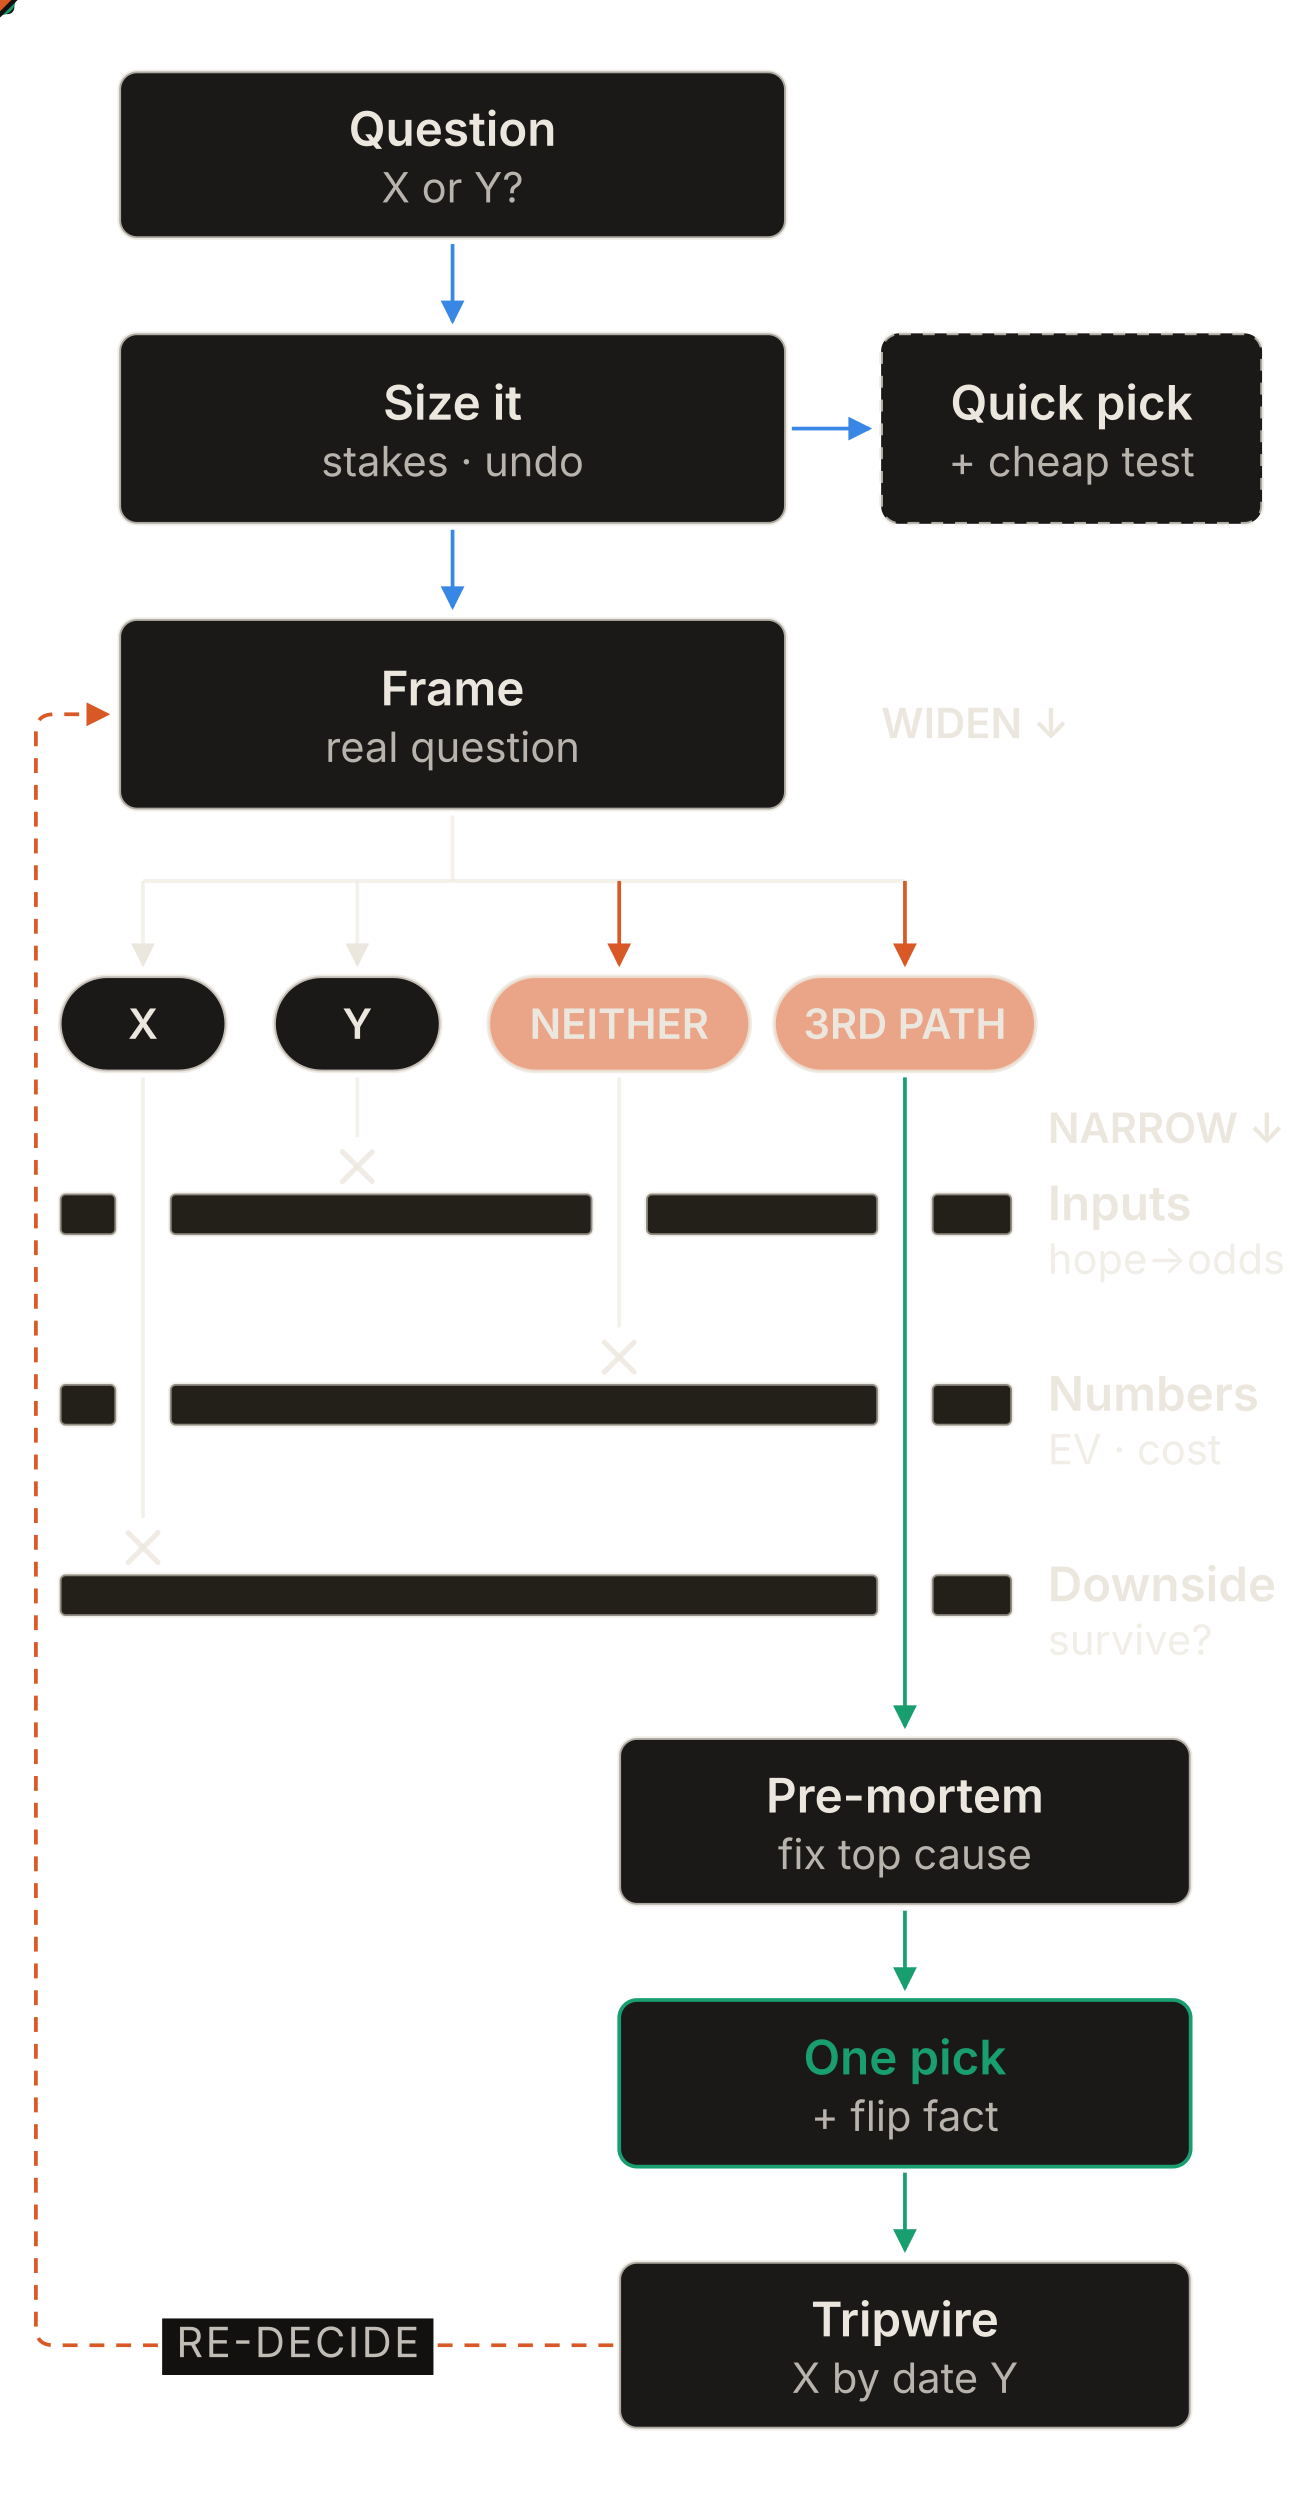
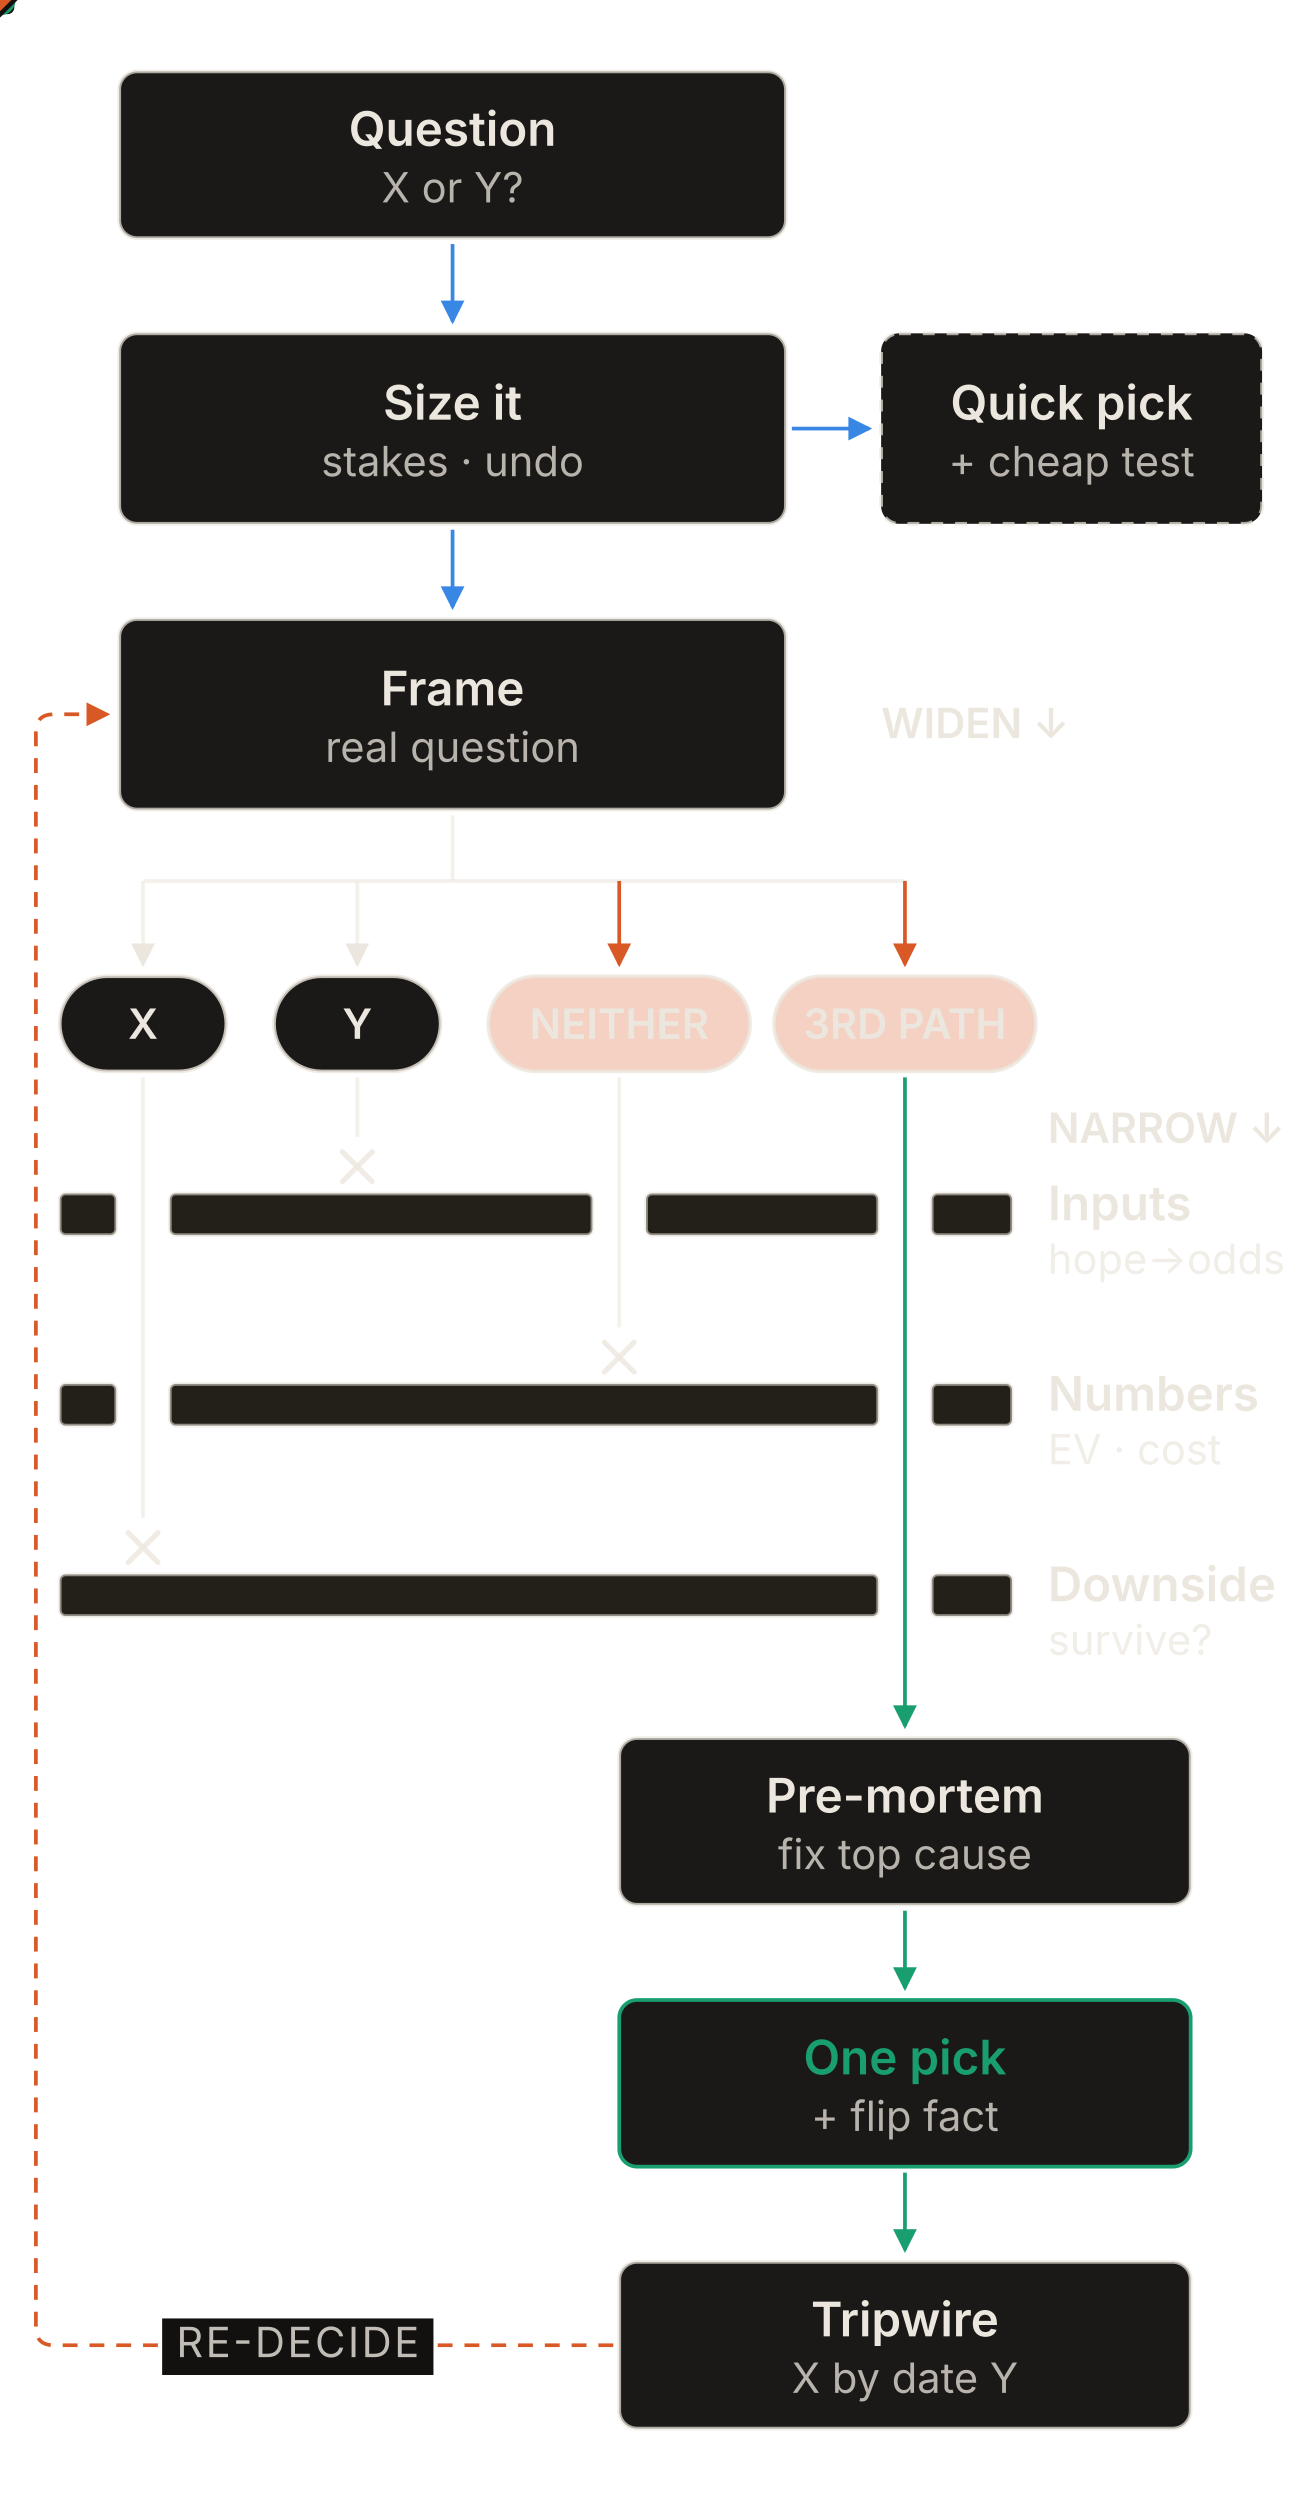
<svg xmlns="http://www.w3.org/2000/svg" viewBox="0 0 440 840" width="350" height="668" color="#ece7de" font-family="ui-sans-serif, system-ui, -apple-system, 'Segoe UI', Inter, Helvetica, Arial, sans-serif" role="img" aria-label="The decide skill top to bottom. A question is sized; a decision that is cheap to undo exits right as a quick pick with a cheap test. Otherwise the frame step widens the two offered options, X and Y, to four by adding neither and a third path. Three walls, inputs, numbers and downside, each stop one option; which one stops where is illustrative. The survivor is pre-mortemed, becomes one pick with its flip fact, and gets a tripwire whose dashed line loops back up to the frame step to reopen the decision.">
  <style>text{user-select:none}</style>
  <g transform="translate(0,0)">
    <defs>
      <marker id="dpm-head" markerWidth="8" markerHeight="8" refX="7" refY="4" orient="auto-start-reverse" markerUnits="userSpaceOnUse">
        <path d="M0,0 L8,4 L0,8 z" fill="currentColor" />
      </marker>
      <marker id="dpm-head-accent" markerWidth="8" markerHeight="8" refX="7" refY="4" orient="auto-start-reverse" markerUnits="userSpaceOnUse">
        <path d="M0,0 L8,4 L0,8 z" fill="#199e70" />
      </marker>
      <marker id="dpm-head-request" markerWidth="8" markerHeight="8" refX="7" refY="4" orient="auto-start-reverse" markerUnits="userSpaceOnUse">
        <path d="M0,0 L8,4 L0,8 z" fill="#3987e5" />
      </marker>
      <marker id="dpm-head-response" markerWidth="8" markerHeight="8" refX="7" refY="4" orient="auto-start-reverse" markerUnits="userSpaceOnUse">
        <path d="M0,0 L8,4 L0,8 z" fill="#199e70" />
      </marker>
      <marker id="dpm-head-change" markerWidth="8" markerHeight="8" refX="7" refY="4" orient="auto-start-reverse" markerUnits="userSpaceOnUse">
        <path d="M0,0 L8,4 L0,8 z" fill="#d95926" />
      </marker>
    </defs>
    <g data-uipack="node">
      <rect x="40" y="24" width="224" height="56" rx="6" fill="#1b1917" stroke="currentColor" stroke-opacity="0.7" stroke-width="1.25" />
      <path class="uipack__touch-target" d="M 40 24 h 224 v 56 h -224 Z" fill="transparent" stroke="none" aria-hidden="true" />
      <text x="152" y="49" text-anchor="middle" font-size="16" font-weight="600" fill="currentColor">Question</text>
      <text x="152" y="68" text-anchor="middle" font-size="14" font-family="ui-sans-serif, system-ui, -apple-system, 'Segoe UI', Inter, Helvetica, Arial, sans-serif" fill="currentColor" fill-opacity="0.75">X or Y?</text>
    </g>
    <path data-uipack="connector" data-kind="request" d="M152,82 L152,108" fill="none" stroke="#3987e5" stroke-opacity="1" stroke-width="1.25" marker-end="url(#dpm-head-request)" />
    <g data-uipack="node">
      <rect x="40" y="112" width="224" height="64" rx="6" fill="#1b1917" stroke="currentColor" stroke-opacity="0.7" stroke-width="1.25" />
      <path class="uipack__touch-target" d="M 40 112 h 224 v 64 h -224 Z" fill="transparent" stroke="none" aria-hidden="true" />
      <text x="152" y="141" text-anchor="middle" font-size="16" font-weight="600" fill="currentColor">Size it</text>
      <text x="152" y="160" text-anchor="middle" font-size="14" font-family="ui-sans-serif, system-ui, -apple-system, 'Segoe UI', Inter, Helvetica, Arial, sans-serif" fill="currentColor" fill-opacity="0.75">stakes · undo</text>
    </g>
    <path data-uipack="connector" data-kind="request" d="M266,144 L292,144" fill="none" stroke="#3987e5" stroke-opacity="1" stroke-width="1.25" marker-end="url(#dpm-head-request)" />
    <g data-uipack="node">
      <rect x="296" y="112" width="128" height="64" rx="6" fill="#1b1917" stroke="currentColor" stroke-opacity="0.7" stroke-width="1.25" stroke-dasharray="4 4" />
      <path class="uipack__touch-target" d="M 296 112 h 128 v 64 h -128 Z" fill="transparent" stroke="none" aria-hidden="true" />
      <text x="360" y="141" text-anchor="middle" font-size="16" font-weight="600" fill="currentColor">Quick pick</text>
      <text x="360" y="160" text-anchor="middle" font-size="14" font-family="ui-sans-serif, system-ui, -apple-system, 'Segoe UI', Inter, Helvetica, Arial, sans-serif" fill="currentColor" fill-opacity="0.75">+ cheap test</text>
    </g>
    <path data-uipack="connector" data-kind="request" d="M152,178 L152,204" fill="none" stroke="#3987e5" stroke-opacity="1" stroke-width="1.25" marker-end="url(#dpm-head-request)" />
    <g data-uipack="packet" data-kind="request">
      <g>
        <rect x="-4" y="-4" width="8" height="8" rx="1.5" fill="#3987e5" stroke="#12110f" stroke-width="1.5" />
        <animateTransform attributeName="transform" type="scale" dur="0.9s" begin="0s" repeatCount="indefinite" calcMode="spline" values="0;1.2;1;1;0" keyTimes="0;0.12;0.2;0.8;1" keySplines="0.2 0.9 0.3 1;0.4 0 0.6 1;0 0 1 1;0.6 0 0.9 0.4" />
      </g>
      <animateMotion dur="0.9s" begin="0s" repeatCount="indefinite" path="M152,180 L152,198" calcMode="linear" />
    </g>
    <g data-uipack="node">
      <rect x="40" y="208" width="224" height="64" rx="6" fill="#1b1917" stroke="currentColor" stroke-opacity="0.7" stroke-width="1.25" />
      <path class="uipack__touch-target" d="M 40 208 h 224 v 64 h -224 Z" fill="transparent" stroke="none" aria-hidden="true" />
      <text x="152" y="237" text-anchor="middle" font-size="16" font-weight="600" fill="currentColor">Frame</text>
      <text x="152" y="256" text-anchor="middle" font-size="14" font-family="ui-sans-serif, system-ui, -apple-system, 'Segoe UI', Inter, Helvetica, Arial, sans-serif" fill="currentColor" fill-opacity="0.75">real question</text>
    </g>
    <text x="296" y="248" font-size="14" font-family="ui-sans-serif, system-ui, -apple-system, 'Segoe UI', Inter, Helvetica, Arial, sans-serif" font-weight="600" text-anchor="start" fill="currentColor" fill-opacity="1">WIDEN ↓</text>
    <path data-uipack="connector" d="M152,274 L152,296" fill="none" stroke="currentColor" stroke-opacity="0.6" stroke-width="1.25" />
    <path data-uipack="connector" d="M48,296 L304,296" fill="none" stroke="currentColor" stroke-opacity="0.6" stroke-width="1.25" />
    <path data-uipack="connector" d="M48,296 L48,324" fill="none" stroke="currentColor" stroke-opacity="0.6" stroke-width="1.25" marker-end="url(#dpm-head)" />
    <path data-uipack="connector" d="M120,296 L120,324" fill="none" stroke="currentColor" stroke-opacity="0.6" stroke-width="1.25" marker-end="url(#dpm-head)" />
    <path data-uipack="connector" data-kind="change" d="M208,296 L208,324" fill="none" stroke="#d95926" stroke-opacity="1" stroke-width="1.25" marker-end="url(#dpm-head-change)" />
    <path data-uipack="connector" data-kind="change" d="M304,296 L304,324" fill="none" stroke="#d95926" stroke-opacity="1" stroke-width="1.25" marker-end="url(#dpm-head-change)" />
    <g data-uipack="chip">
      <rect x="20" y="328" width="56" height="32" rx="16" fill="#1b1917" stroke="currentColor" stroke-opacity="0.8" stroke-width="1.25" />
      <text x="48" y="349.04" text-anchor="middle" font-size="14" font-weight="600" font-family="ui-sans-serif, system-ui, -apple-system, 'Segoe UI', Inter, Helvetica, Arial, sans-serif" fill="currentColor">X</text>
    </g>
    <g data-uipack="chip">
      <rect x="92" y="328" width="56" height="32" rx="16" fill="#1b1917" stroke="currentColor" stroke-opacity="0.8" stroke-width="1.25" />
      <text x="120" y="349.04" text-anchor="middle" font-size="14" font-weight="600" font-family="ui-sans-serif, system-ui, -apple-system, 'Segoe UI', Inter, Helvetica, Arial, sans-serif" fill="currentColor">Y</text>
    </g>
    <g data-uipack="chip" data-kind="change">
-       <rect x="164" y="328" width="88" height="32" rx="16" fill="#d95926" style="fill-opacity:0.55" stroke="currentColor" stroke-opacity="0.8" stroke-width="1.25" />
+       <rect x="164" y="328" width="88" height="32" rx="16" fill="#d95926" style="fill-opacity:0.28" stroke="currentColor" stroke-opacity="0.8" stroke-width="1.25" />
      <text x="208" y="349.04" text-anchor="middle" font-size="14" font-weight="600" font-family="ui-sans-serif, system-ui, -apple-system, 'Segoe UI', Inter, Helvetica, Arial, sans-serif" fill="currentColor">NEITHER</text>
    </g>
    <g data-uipack="chip" data-kind="change">
-       <rect x="260" y="328" width="88" height="32" rx="16" fill="#d95926" style="fill-opacity:0.55" stroke="currentColor" stroke-opacity="0.8" stroke-width="1.25" />
+       <rect x="260" y="328" width="88" height="32" rx="16" fill="#d95926" style="fill-opacity:0.28" stroke="currentColor" stroke-opacity="0.8" stroke-width="1.25" />
      <text x="304" y="349.04" text-anchor="middle" font-size="14" font-weight="600" font-family="ui-sans-serif, system-ui, -apple-system, 'Segoe UI', Inter, Helvetica, Arial, sans-serif" fill="currentColor">3RD PATH</text>
    </g>
    <text x="352" y="384" font-size="14" font-family="ui-sans-serif, system-ui, -apple-system, 'Segoe UI', Inter, Helvetica, Arial, sans-serif" font-weight="600" text-anchor="start" fill="currentColor" fill-opacity="1">NARROW ↓</text>
    <g>
      <text x="352" y="410" font-size="16" font-family="ui-sans-serif, system-ui, -apple-system, 'Segoe UI', Inter, Helvetica, Arial, sans-serif" font-weight="600" text-anchor="start" fill="currentColor" fill-opacity="1">Inputs</text>
      <text x="352" y="428" font-size="14" font-family="ui-sans-serif, system-ui, -apple-system, 'Segoe UI', Inter, Helvetica, Arial, sans-serif" font-weight="400" text-anchor="start" fill="currentColor" fill-opacity="0.72">hope→odds</text>
    </g>
    <g>
      <text x="352" y="474" font-size="16" font-family="ui-sans-serif, system-ui, -apple-system, 'Segoe UI', Inter, Helvetica, Arial, sans-serif" font-weight="600" text-anchor="start" fill="currentColor" fill-opacity="1">Numbers</text>
      <text x="352" y="492" font-size="14" font-family="ui-sans-serif, system-ui, -apple-system, 'Segoe UI', Inter, Helvetica, Arial, sans-serif" font-weight="400" text-anchor="start" fill="currentColor" fill-opacity="0.72">EV · cost</text>
    </g>
    <g>
      <text x="352" y="538" font-size="16" font-family="ui-sans-serif, system-ui, -apple-system, 'Segoe UI', Inter, Helvetica, Arial, sans-serif" font-weight="600" text-anchor="start" fill="currentColor" fill-opacity="1">Downside</text>
      <text x="352" y="556" font-size="14" font-family="ui-sans-serif, system-ui, -apple-system, 'Segoe UI', Inter, Helvetica, Arial, sans-serif" font-weight="400" text-anchor="start" fill="currentColor" fill-opacity="0.72">survive?</text>
    </g>
    <g>
      <path data-uipack="connector" d="M48,362 L48,510" fill="none" stroke="currentColor" stroke-opacity="0.6" stroke-width="1.25" />
      <g data-uipack="cross" stroke="currentColor" stroke-opacity="0.8" stroke-width="1.75" stroke-linecap="round" aria-hidden="true">
        <line x1="43" y1="515" x2="53" y2="525" />
        <line x1="43" y1="525" x2="53" y2="515" />
      </g>
    </g>
    <g>
      <path data-uipack="connector" d="M120,362 L120,382" fill="none" stroke="currentColor" stroke-opacity="0.6" stroke-width="1.25" />
      <g data-uipack="cross" stroke="currentColor" stroke-opacity="0.8" stroke-width="1.75" stroke-linecap="round" aria-hidden="true">
        <line x1="115" y1="387" x2="125" y2="397" />
        <line x1="115" y1="397" x2="125" y2="387" />
      </g>
    </g>
    <g>
      <path data-uipack="connector" d="M208,362 L208,446" fill="none" stroke="currentColor" stroke-opacity="0.6" stroke-width="1.25" />
      <g data-uipack="cross" stroke="currentColor" stroke-opacity="0.8" stroke-width="1.75" stroke-linecap="round" aria-hidden="true">
        <line x1="203" y1="451" x2="213" y2="461" />
        <line x1="203" y1="461" x2="213" y2="451" />
      </g>
    </g>
    <g>
      <path data-uipack="connector" data-kind="accent" d="M304,362 L304,580" fill="none" stroke="#199e70" stroke-opacity="1" stroke-width="1.25" marker-end="url(#dpm-head-accent)" />
      <g data-uipack="packet" data-kind="accent">
        <g>
          <circle cx="0" cy="0" r="3.9" fill="#12110f" stroke="#199e70" stroke-width="2.5" />
          <animateTransform attributeName="transform" type="scale" dur="1.8s" begin="0s" repeatCount="indefinite" calcMode="spline" values="0;1.2;1;1;0" keyTimes="0;0.093;0.156;0.822;1" keySplines="0.2 0.9 0.3 1;0.4 0 0.6 1;0 0 1 1;0.6 0 0.9 0.4" />
        </g>
        <animateMotion dur="1.8s" begin="0s" repeatCount="indefinite" path="M304,367 L304,572" calcMode="linear" />
      </g>
    </g>
    <g data-uipack="wall">
      <rect x="20" y="401" width="19" height="14" rx="2" fill="#232019" stroke="currentColor" stroke-opacity="0.55" stroke-width="1.25" />
      <rect x="57" y="401" width="142" height="14" rx="2" fill="#232019" stroke="currentColor" stroke-opacity="0.55" stroke-width="1.25" />
      <rect x="217" y="401" width="78" height="14" rx="2" fill="#232019" stroke="currentColor" stroke-opacity="0.55" stroke-width="1.25" />
      <rect x="313" y="401" width="27" height="14" rx="2" fill="#232019" stroke="currentColor" stroke-opacity="0.55" stroke-width="1.25" />
    </g>
    <g data-uipack="wall">
      <rect x="20" y="465" width="19" height="14" rx="2" fill="#232019" stroke="currentColor" stroke-opacity="0.55" stroke-width="1.25" />
      <rect x="57" y="465" width="238" height="14" rx="2" fill="#232019" stroke="currentColor" stroke-opacity="0.55" stroke-width="1.25" />
      <rect x="313" y="465" width="27" height="14" rx="2" fill="#232019" stroke="currentColor" stroke-opacity="0.55" stroke-width="1.25" />
    </g>
    <g data-uipack="wall">
      <rect x="20" y="529" width="275" height="14" rx="2" fill="#232019" stroke="currentColor" stroke-opacity="0.55" stroke-width="1.25" />
      <rect x="313" y="529" width="27" height="14" rx="2" fill="#232019" stroke="currentColor" stroke-opacity="0.55" stroke-width="1.25" />
    </g>
    <g data-uipack="node">
      <rect x="208" y="584" width="192" height="56" rx="6" fill="#1b1917" stroke="currentColor" stroke-opacity="0.7" stroke-width="1.25" />
      <path class="uipack__touch-target" d="M 208 584 h 192 v 56 h -192 Z" fill="transparent" stroke="none" aria-hidden="true" />
      <text x="304" y="609" text-anchor="middle" font-size="16" font-weight="600" fill="currentColor">Pre-mortem</text>
      <text x="304" y="628" text-anchor="middle" font-size="14" font-family="ui-sans-serif, system-ui, -apple-system, 'Segoe UI', Inter, Helvetica, Arial, sans-serif" fill="currentColor" fill-opacity="0.75">fix top cause</text>
    </g>
    <path data-uipack="connector" data-kind="accent" d="M304,642 L304,668" fill="none" stroke="#199e70" stroke-opacity="1" stroke-width="1.25" marker-end="url(#dpm-head-accent)" />
    <g data-uipack="node">
      <rect x="208" y="672" width="192" height="56" rx="6" fill="#1b1917" stroke="#199e70" stroke-opacity="1" stroke-width="1.25" />
      <path class="uipack__touch-target" d="M 208 672 h 192 v 56 h -192 Z" fill="transparent" stroke="none" aria-hidden="true" />
      <text x="304" y="697" text-anchor="middle" font-size="16" font-weight="600" fill="#199e70">One pick</text>
      <text x="304" y="716" text-anchor="middle" font-size="14" font-family="ui-sans-serif, system-ui, -apple-system, 'Segoe UI', Inter, Helvetica, Arial, sans-serif" fill="currentColor" fill-opacity="0.75">+ flip fact</text>
    </g>
    <path data-uipack="connector" data-kind="accent" d="M304,730 L304,756" fill="none" stroke="#199e70" stroke-opacity="1" stroke-width="1.25" marker-end="url(#dpm-head-accent)" />
    <g data-uipack="node">
      <rect x="208" y="760" width="192" height="56" rx="6" fill="#1b1917" stroke="currentColor" stroke-opacity="0.7" stroke-width="1.25" />
      <path class="uipack__touch-target" d="M 208 760 h 192 v 56 h -192 Z" fill="transparent" stroke="none" aria-hidden="true" />
      <text x="304" y="785" text-anchor="middle" font-size="16" font-weight="600" fill="currentColor">Tripwire</text>
      <text x="304" y="804" text-anchor="middle" font-size="14" font-family="ui-sans-serif, system-ui, -apple-system, 'Segoe UI', Inter, Helvetica, Arial, sans-serif" fill="currentColor" fill-opacity="0.75">X by date Y</text>
    </g>
    <path data-uipack="connector" data-kind="change" d="M206,788 L18,788 Q12,788 12,782 L12,246 Q12,240 18,240 L36,240" fill="none" stroke="#d95926" stroke-opacity="1" stroke-width="1.25" stroke-dasharray="5 4" marker-end="url(#dpm-head-change)" />
    <g data-uipack="packet" data-kind="change">
      <g>
        <path d="M0,-4.8 L4.8,0 L0,4.8 L-4.8,0 Z" fill="#d95926" stroke="#12110f" stroke-width="1.5" />
        <animateTransform attributeName="transform" type="scale" dur="4.5s" begin="0s" repeatCount="indefinite" calcMode="spline" values="0;1.2;1;1;0" keyTimes="0;0.037;0.062;0.929;1" keySplines="0.2 0.9 0.3 1;0.4 0 0.6 1;0 0 1 1;0.6 0 0.9 0.4" />
      </g>
      <animateMotion dur="4.5s" begin="0s" repeatCount="indefinite" path="M202,788 L18,788 Q12,788 12,782 L12,246 Q12,240 18,240 L28,240" calcMode="linear" />
    </g>
    <g data-uipack="label">
      <rect x="54.42" y="779" width="91.16" height="19" fill="#12110f" />
      <text x="100" y="792" text-anchor="middle" font-size="14" font-family="ui-sans-serif, system-ui, -apple-system, 'Segoe UI', Inter, Helvetica, Arial, sans-serif" letter-spacing=".06em" fill="currentColor" fill-opacity="0.8">RE-DECIDE</text>
    </g>
  </g>
</svg>
